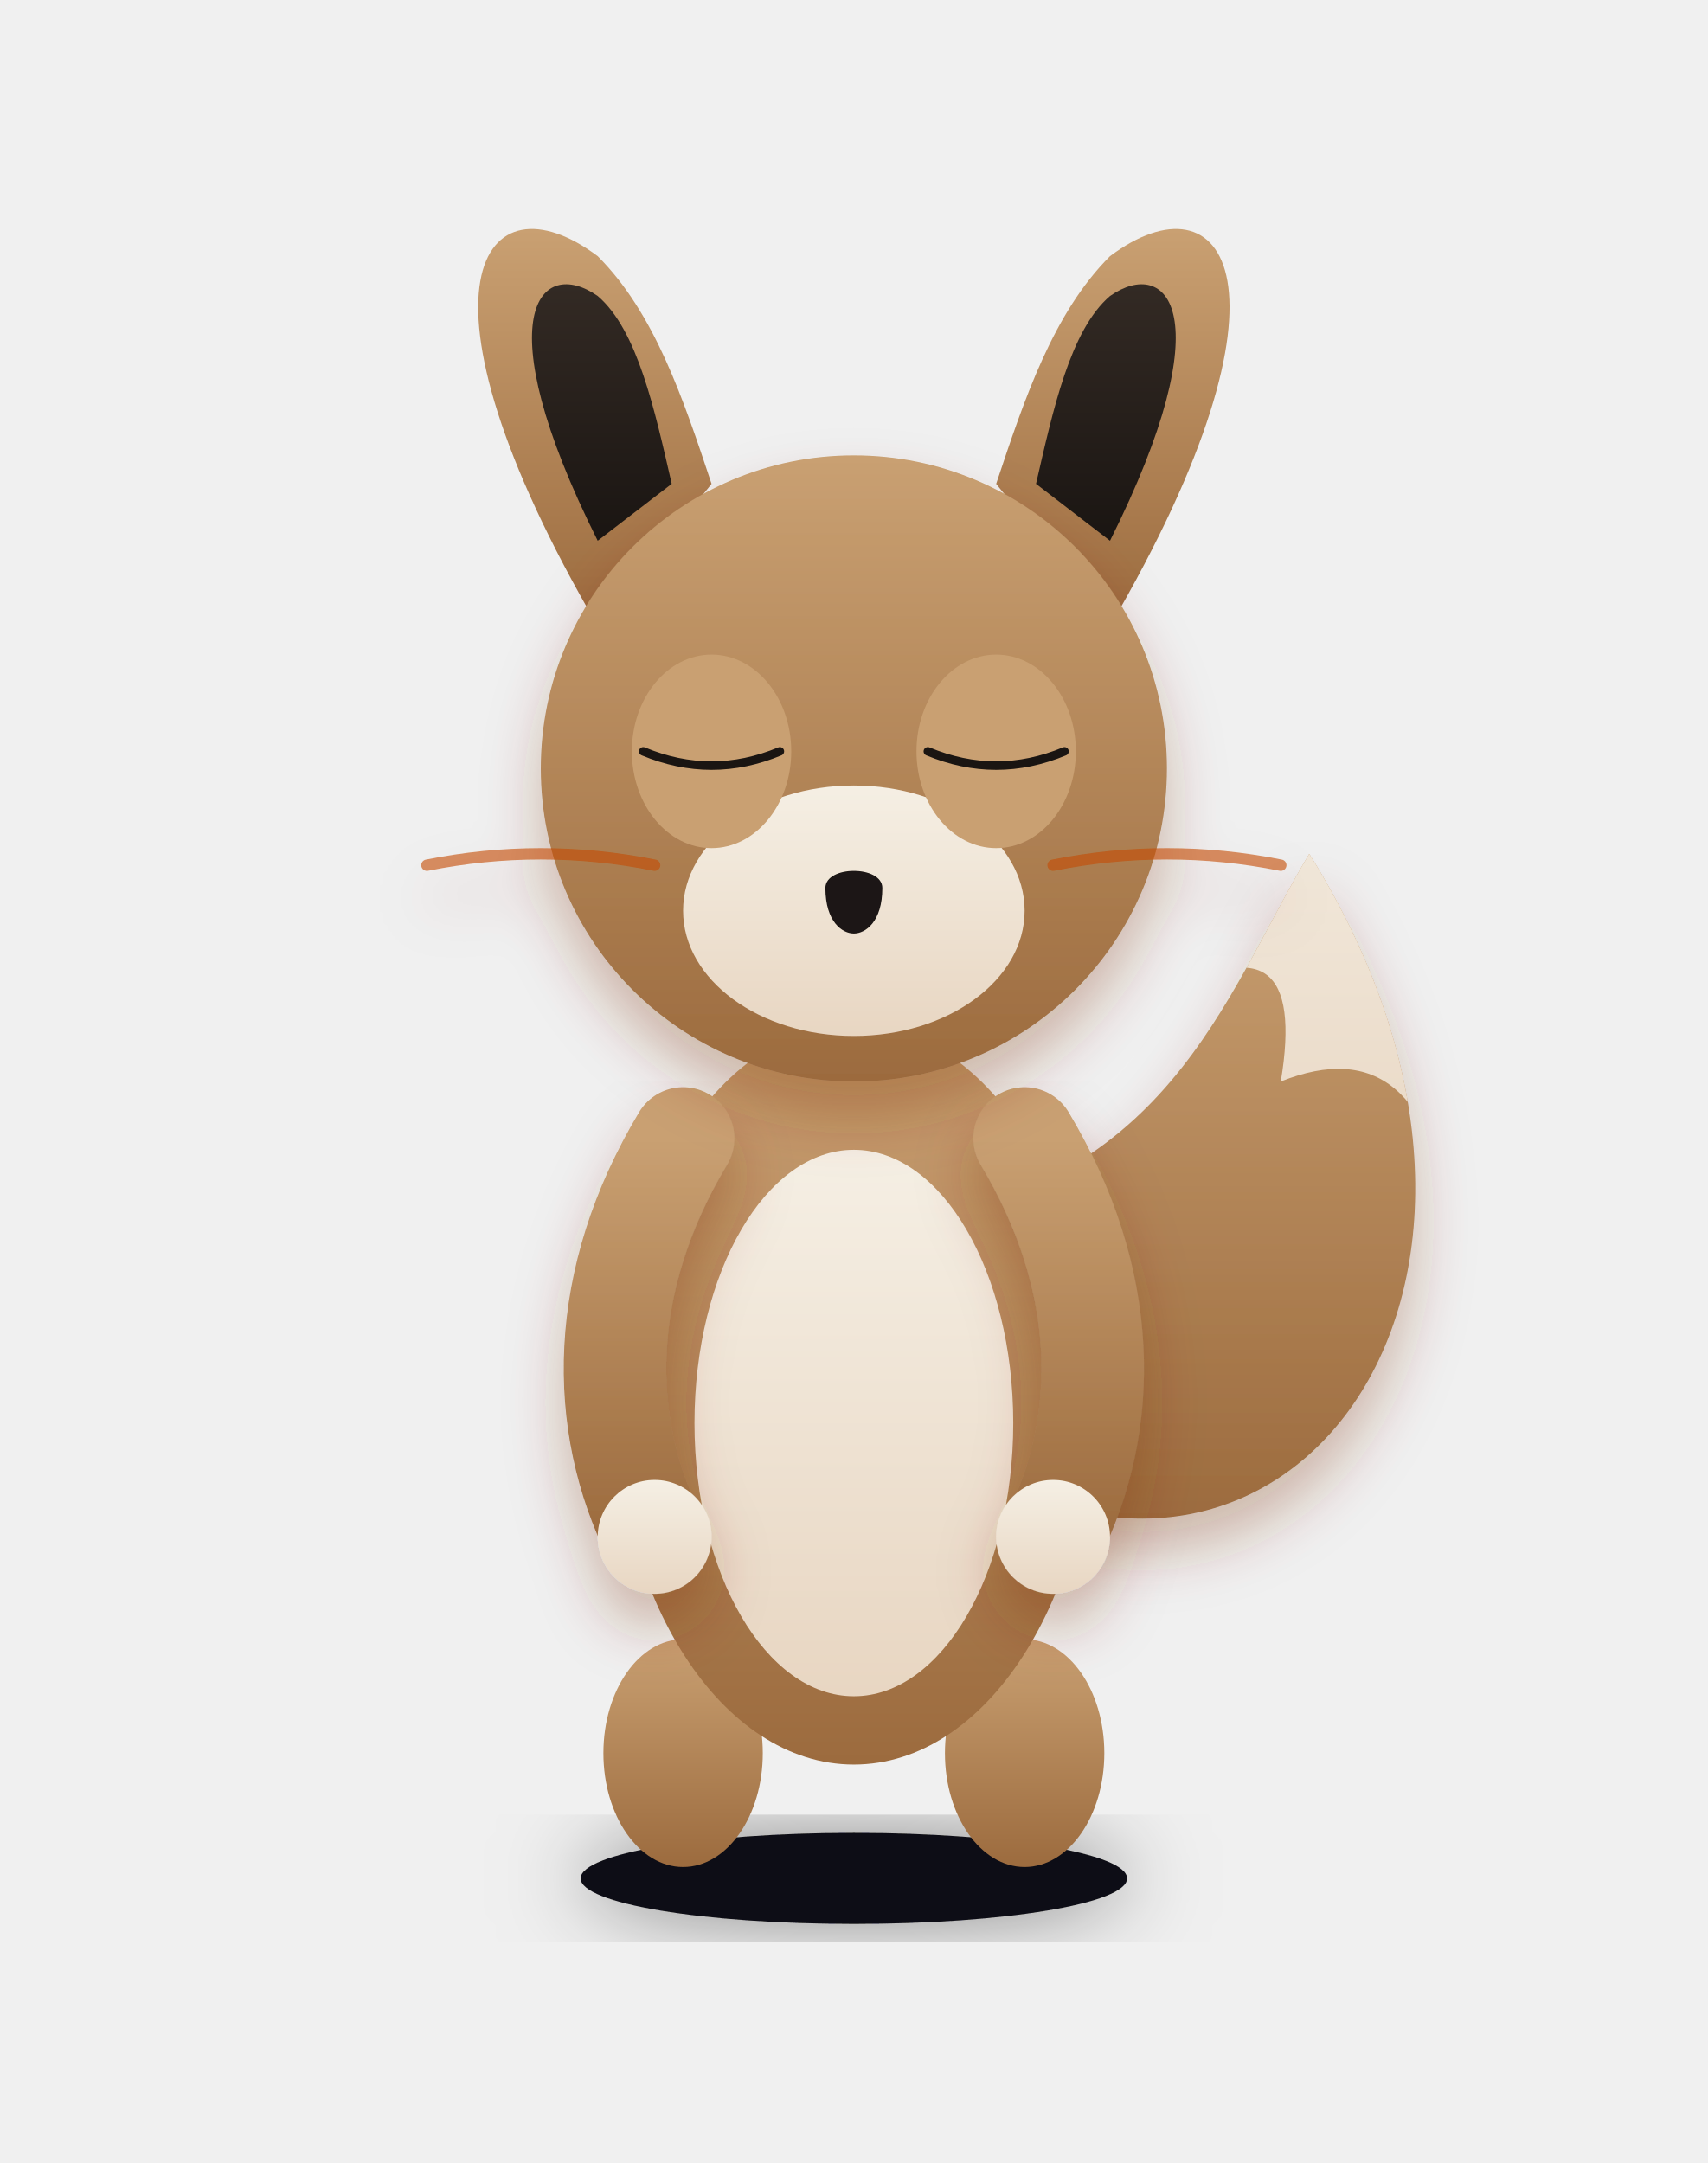
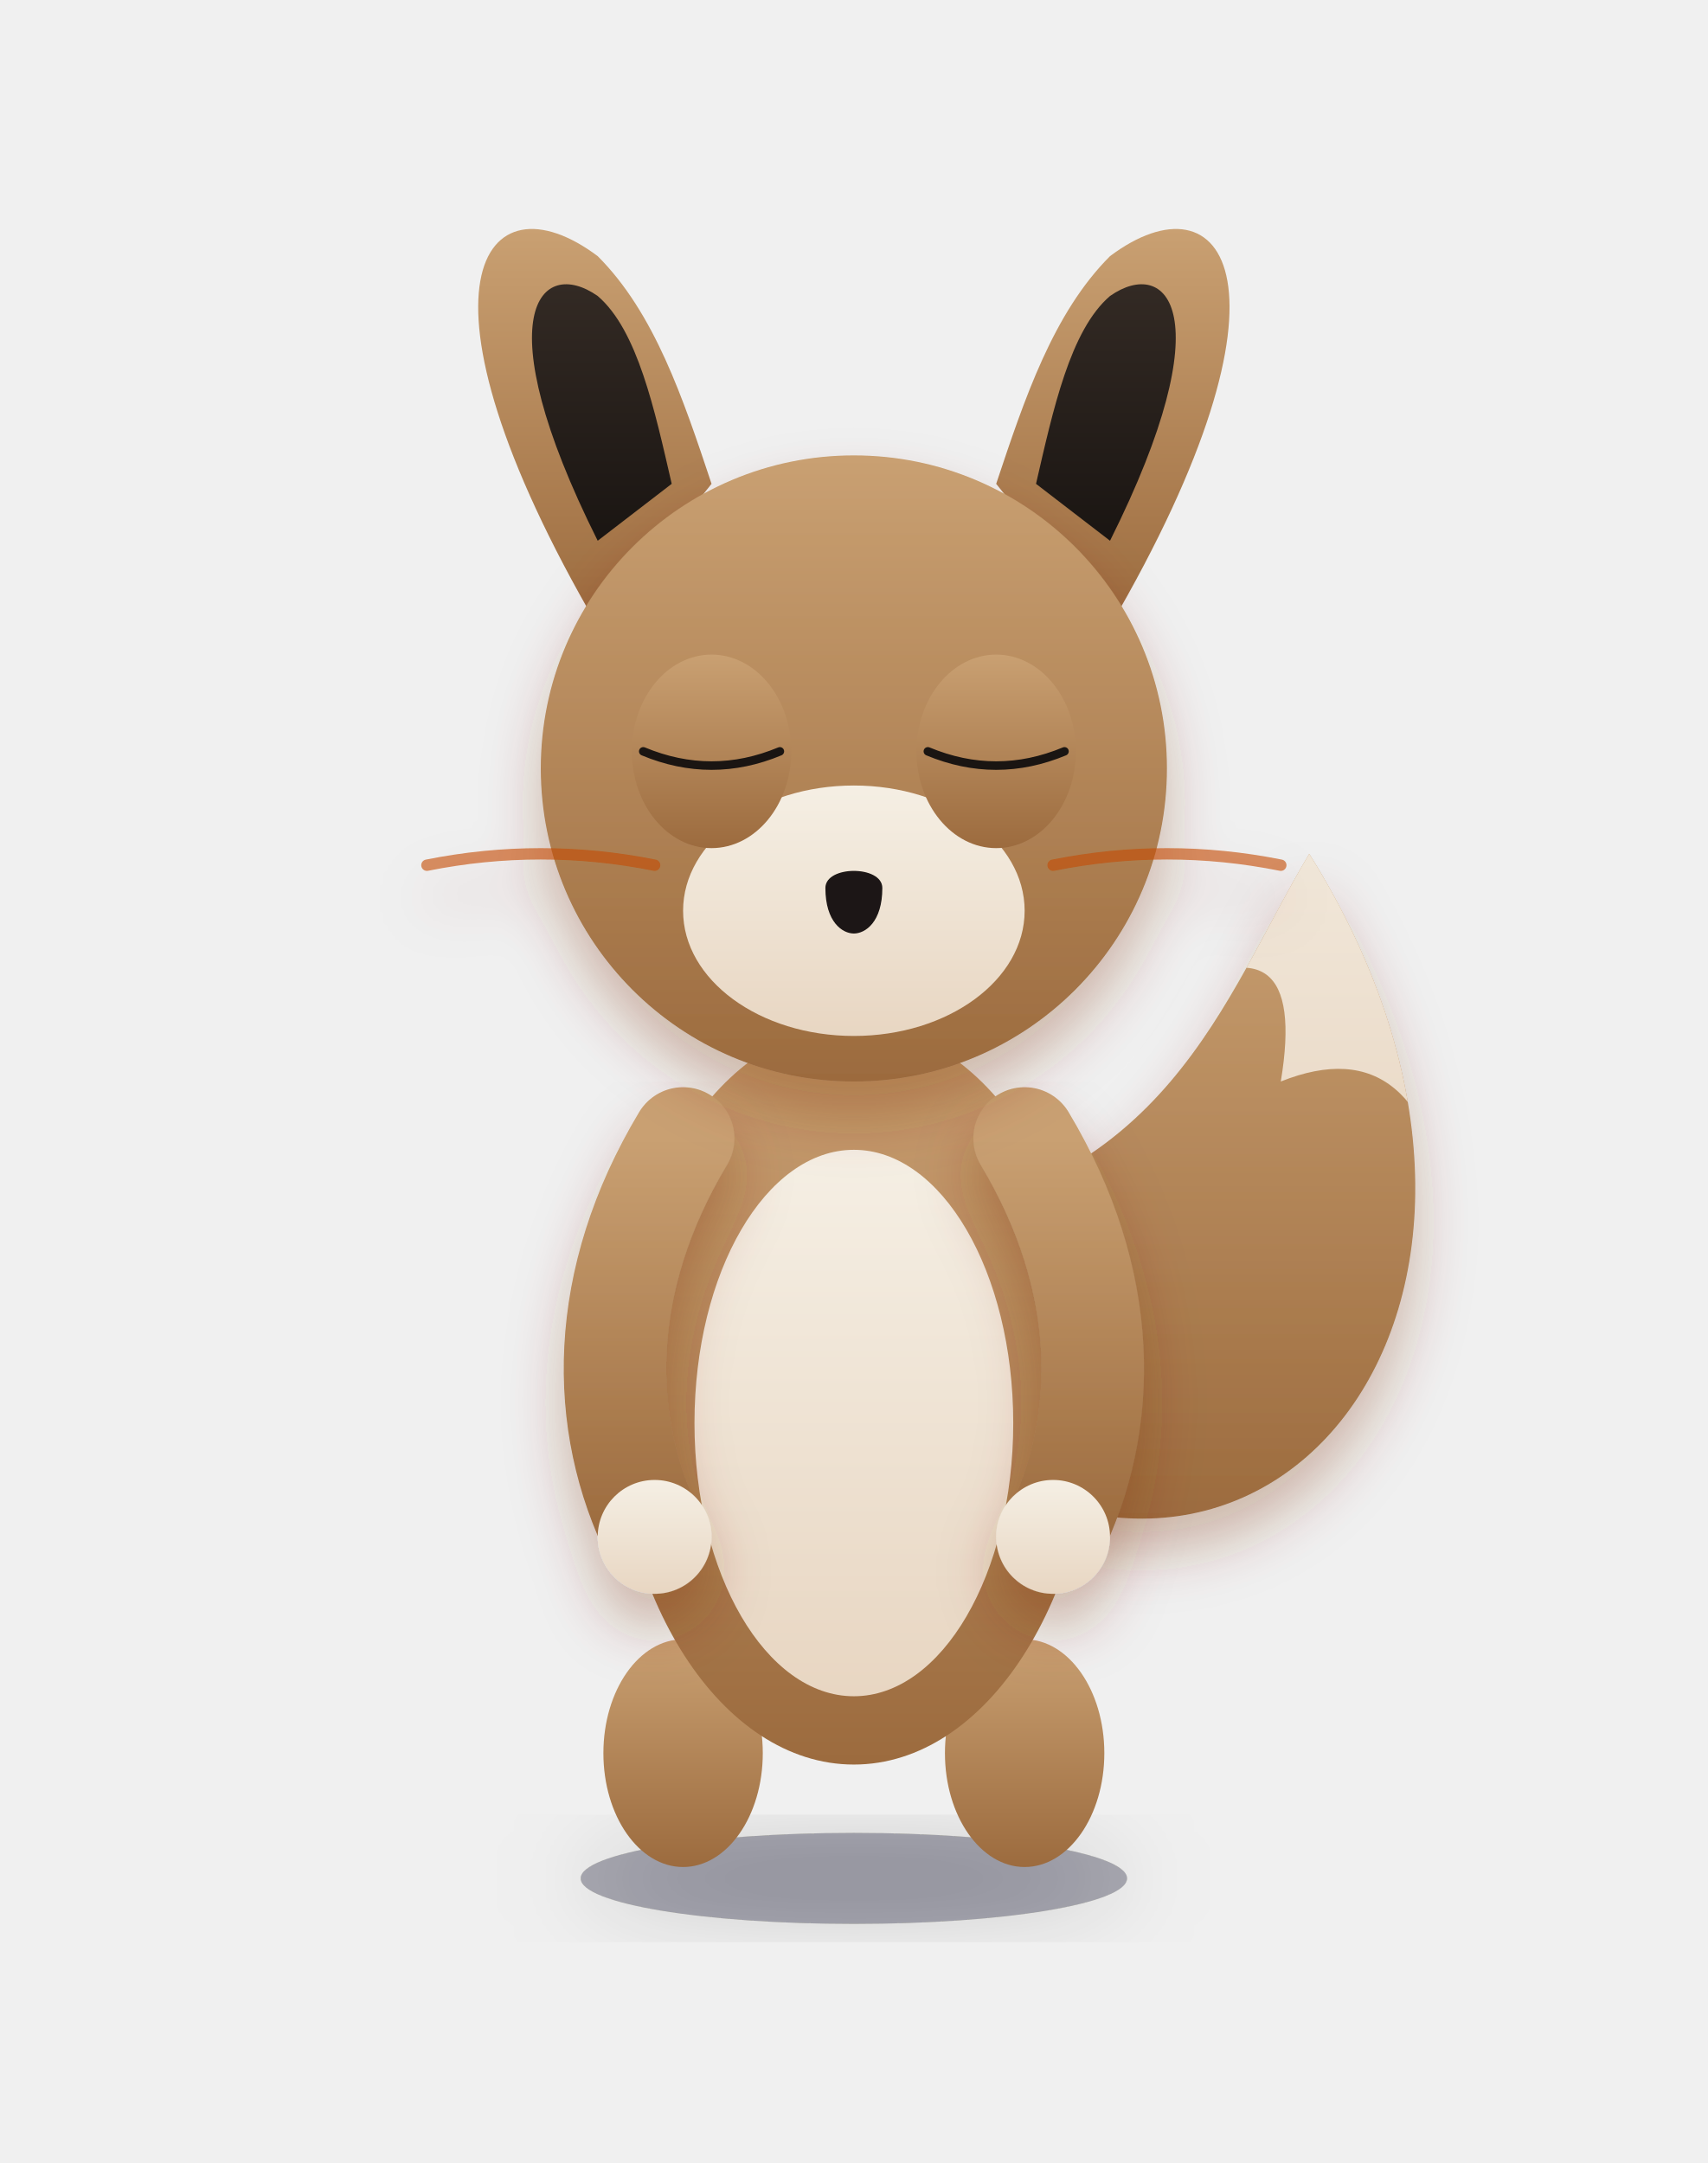
<svg xmlns="http://www.w3.org/2000/svg" viewBox="0 0 300 380" width="180" height="228" role="img">
  <defs>
    <linearGradient id="furGrad-juvenile-tired" x1="0%" y1="0%" x2="0%" y2="100%">
      <stop offset="0%" stop-color="#C9A072" />
      <stop offset="100%" stop-color="#9C6B3E" />
    </linearGradient>
    <linearGradient id="bellyGrad-juvenile-tired" x1="0%" y1="0%" x2="0%" y2="100%">
      <stop offset="0%" stop-color="#F5EFE4" />
      <stop offset="100%" stop-color="#E8D6C2" />
    </linearGradient>
    <linearGradient id="earDark-juvenile-tired" x1="0%" y1="0%" x2="0%" y2="100%">
      <stop offset="0%" stop-color="#332A24" />
      <stop offset="100%" stop-color="#1A1512" />
    </linearGradient>
    <filter id="softShadow-juvenile-tired" x="-20%" y="-20%" width="140%" height="140%">
      <feDropShadow dx="0" dy="6" stdDeviation="5" flood-color="#7A2D00" flood-opacity="0.3" />
    </filter>
    <filter id="groundShadow-juvenile-tired" x="-20%" y="-20%" width="140%" height="140%">
      <feDropShadow dx="0" dy="0" stdDeviation="8" flood-color="#000000" flood-opacity="0.5" />
    </filter>
    <path id="tailShapeJuv-juvenile-tired" d="M 160 250 C 220 300, 280 230, 230 150 C 215 175, 205 210, 155 215 Z" />
    <clipPath id="tailClipJuv-juvenile-tired">
      <use href="#tailShapeJuv-juvenile-tired" />
    </clipPath>
  </defs>
-   <ellipse cx="150" cy="330" rx="48" ry="8" fill="#111115" filter="url(#groundShadow-juvenile-tired)" />
+   <ellipse cx="150" cy="330" rx="48" ry="8" fill="#111115" fill-opacity="0.3" filter="url(#groundShadow-juvenile-tired)" />
  <g filter="url(#softShadow-juvenile-tired)">
    <use href="#tailShapeJuv-juvenile-tired" fill="url(#furGrad-juvenile-tired)" />
    <path d="M 195 140 Q 215 155 205 175 Q 230 160 225 190 Q 250 180 255 215 L 300 215 L 300 120 L 195 120 Z" fill="url(#bellyGrad-juvenile-tired)" clip-path="url(#tailClipJuv-juvenile-tired)" />
  </g>
  <g>
    <path d="M 105 110 C 70 50, 85 30, 105 45 C 115 55, 120 70, 125 85 Z" fill="url(#furGrad-juvenile-tired)" />
    <path d="M 105 95 C 85 55, 95 45, 105 52 C 112 58, 115 72, 118 85 Z" fill="url(#earDark-juvenile-tired)" />
    <path d="M 195 110 C 230 50, 215 30, 195 45 C 185 55, 180 70, 175 85 Z" fill="url(#furGrad-juvenile-tired)" />
    <path d="M 195 95 C 215 55, 205 45, 195 52 C 188 58, 185 72, 182 85 Z" fill="url(#earDark-juvenile-tired)" />
  </g>
  <g>
    <ellipse cx="120" cy="308" rx="14" ry="20" fill="url(#furGrad-juvenile-tired)" />
    <ellipse cx="180" cy="308" rx="14" ry="20" fill="url(#furGrad-juvenile-tired)" />
  </g>
  <g>
    <ellipse cx="150" cy="245" rx="42" ry="65" fill="url(#furGrad-juvenile-tired)" />
    <ellipse cx="150" cy="250" rx="28" ry="48" fill="url(#bellyGrad-juvenile-tired)" />
  </g>
  <g filter="url(#softShadow-juvenile-tired)">
    <path d="M 120 200 C 105 225, 105 250, 115 270" fill="none" stroke="url(#furGrad-juvenile-tired)" stroke-width="18" stroke-linecap="round" />
    <circle cx="115" cy="270" r="10" fill="url(#bellyGrad-juvenile-tired)" />
    <path d="M 180 200 C 195 225, 195 250, 185 270" fill="none" stroke="url(#furGrad-juvenile-tired)" stroke-width="18" stroke-linecap="round" />
    <circle cx="185" cy="270" r="10" fill="url(#bellyGrad-juvenile-tired)" />
  </g>
  <g filter="url(#softShadow-juvenile-tired)">
    <circle cx="150" cy="135" r="55" fill="url(#furGrad-juvenile-tired)" />
    <path d="M 115 152 Q 95 148 75 152" fill="none" stroke="#C44A00" stroke-width="2" stroke-linecap="round" opacity="0.6" />
    <path d="M 185 152 Q 205 148 225 152" fill="none" stroke="#C44A00" stroke-width="2" stroke-linecap="round" opacity="0.6" />
    <ellipse cx="150" cy="160" rx="30" ry="22" fill="url(#bellyGrad-juvenile-tired)" />
    <path d="M 145 156 C 145 152, 155 152, 155 156 C 155 162, 152 164, 150 164 C 148 164, 145 162, 145 156 Z" fill="#1A1512" />
    <g>
      <ellipse cx="125" cy="132" rx="12" ry="15" fill="#FFFFFF" />
      <ellipse cx="127" cy="132" rx="8" ry="11" fill="#1A1512" />
      <circle cx="124" cy="127" r="3" fill="#FFFFFF" />
      <ellipse cx="175" cy="132" rx="12" ry="15" fill="#FFFFFF" />
      <ellipse cx="173" cy="132" rx="8" ry="11" fill="#1A1512" />
      <circle cx="170" cy="127" r="3" fill="#FFFFFF" />
    </g>
  </g>
-   <ellipse cx="125" cy="132" rx="14" ry="17" fill="#C9A072" />
+   <ellipse cx="125" cy="132" rx="14" ry="17" fill="url(#furGrad-juvenile-tired)" />
  <path d="M 113 132 Q 125 137 137 132" stroke="#1A1512" stroke-width="1.5" fill="none" stroke-linecap="round" />
-   <ellipse cx="175" cy="132" rx="14" ry="17" fill="#C9A072" />
+   <ellipse cx="175" cy="132" rx="14" ry="17" fill="url(#furGrad-juvenile-tired)" />
  <path d="M 163 132 Q 175 137 187 132" stroke="#1A1512" stroke-width="1.5" fill="none" stroke-linecap="round" />
</svg>
